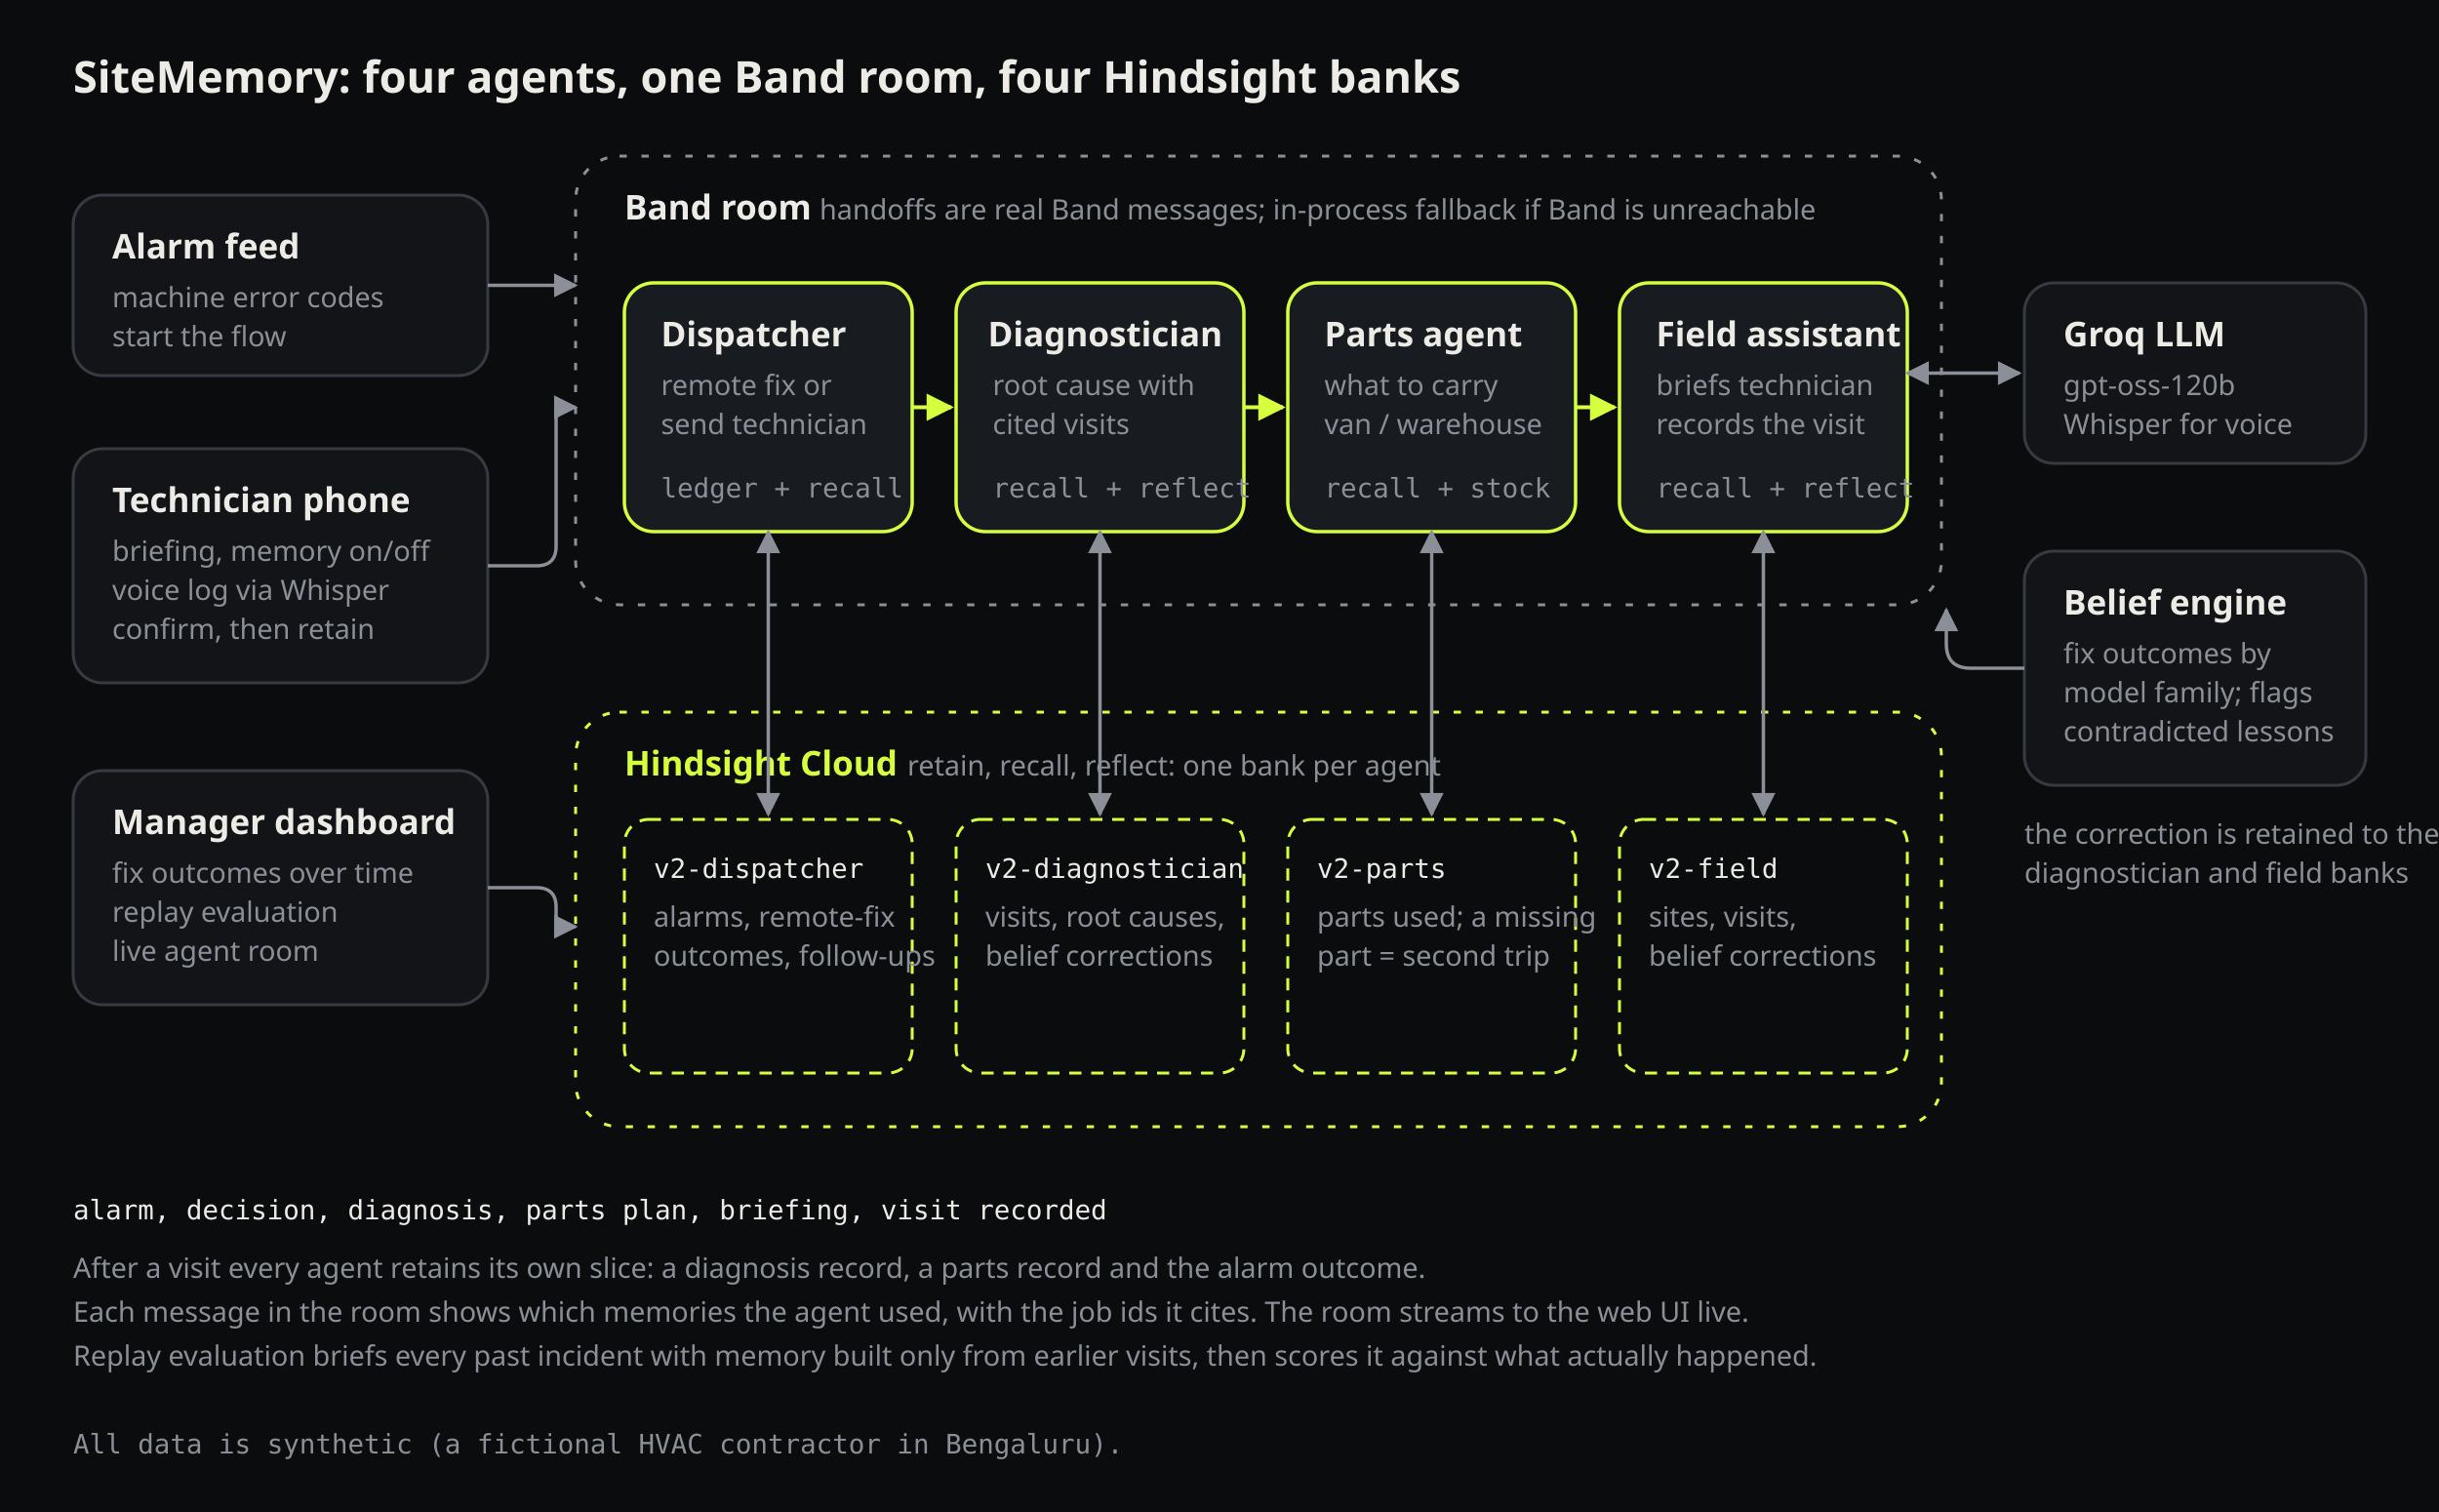
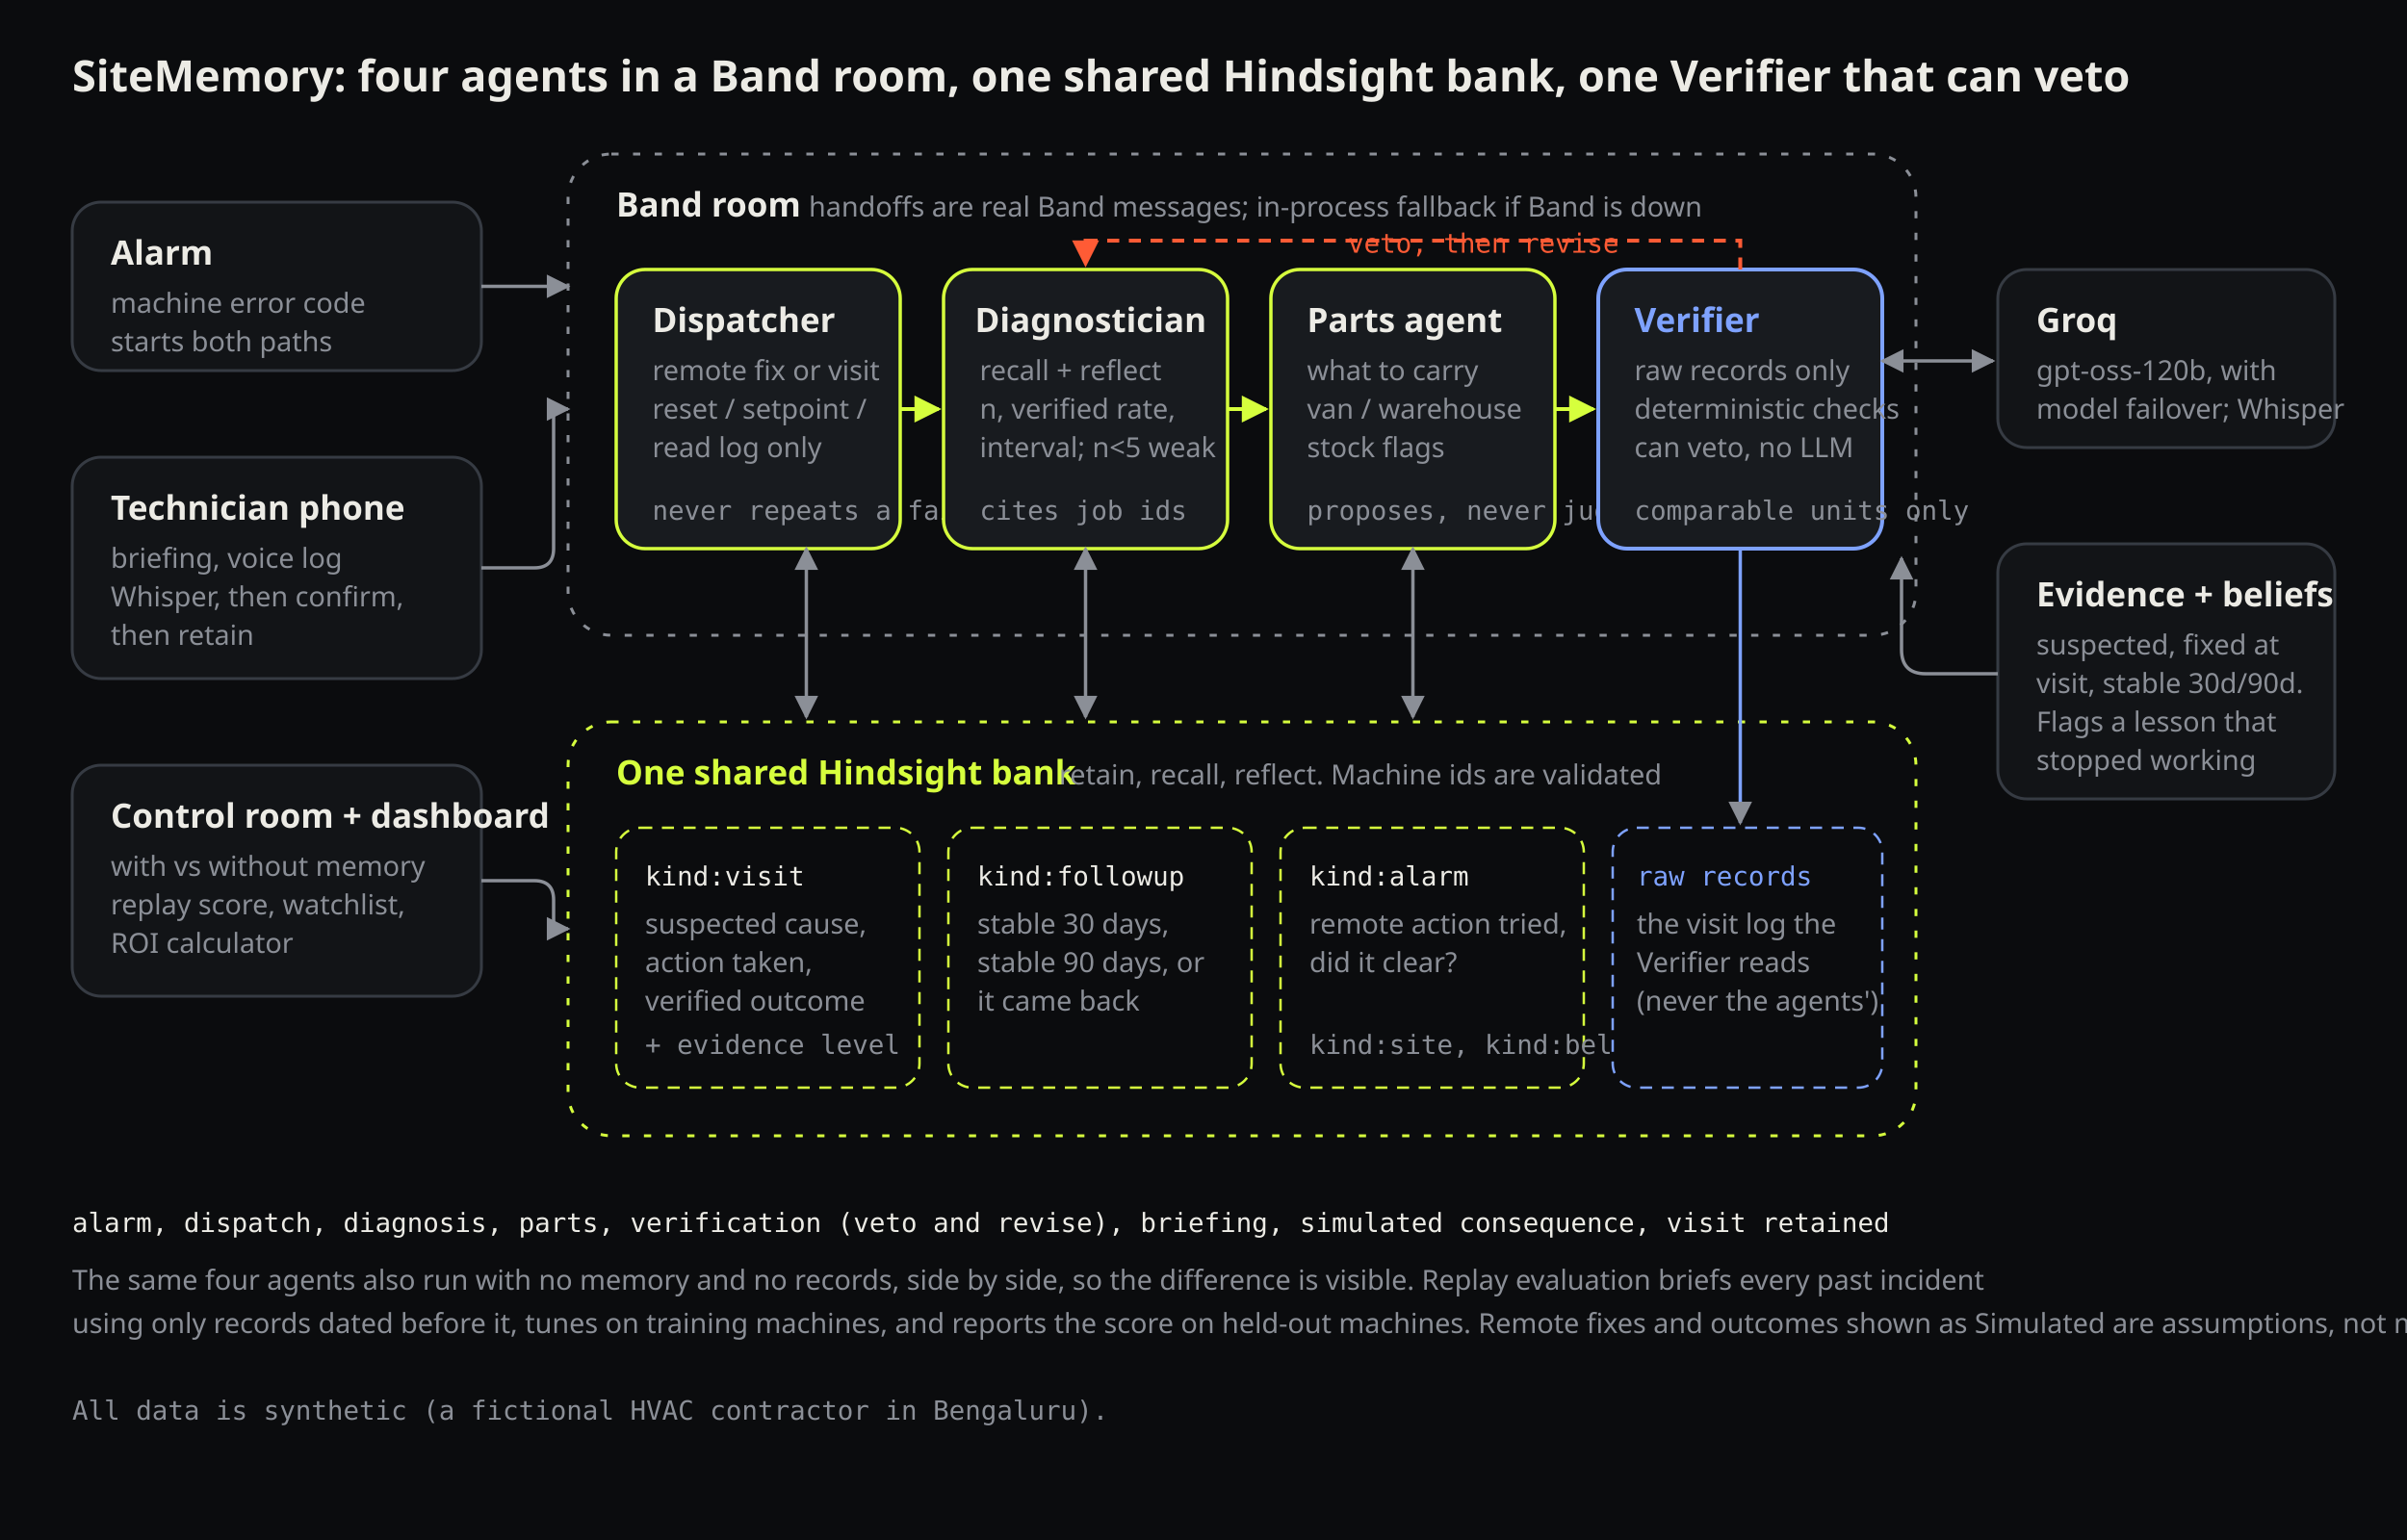
- <svg xmlns="http://www.w3.org/2000/svg" viewBox="0 0 1000 620" width="1000" height="620" role="img" aria-label="SiteMemory architecture: four agents coordinating in a Band room, each with its own Hindsight memory bank">
+ <svg xmlns="http://www.w3.org/2000/svg" viewBox="0 0 1000 640" width="1000" height="640" role="img" aria-label="SiteMemory architecture: four agents coordinating in a Band room on one shared Hindsight memory bank, checked by a Verifier that reads only raw records">
  <defs>
    <marker id="a" viewBox="0 0 10 10" refX="9" refY="5" markerWidth="7" markerHeight="7" orient="auto-start-reverse">
      <path d="M0 0L10 5L0 10z" fill="#8b8f97" />
    </marker>
    <marker id="g" viewBox="0 0 10 10" refX="9" refY="5" markerWidth="7" markerHeight="7" orient="auto-start-reverse">
      <path d="M0 0L10 5L0 10z" fill="#d6ff3d" />
    </marker>
+     <marker id="r" viewBox="0 0 10 10" refX="9" refY="5" markerWidth="7" markerHeight="7" orient="auto-start-reverse">
+       <path d="M0 0L10 5L0 10z" fill="#ff5b35" />
+     </marker>
  </defs>
  <style>
    text{font-family:"Segoe UI",system-ui,sans-serif;fill:#ecebe5}
    .m{font-family:Consolas,"JetBrains Mono",monospace;fill:#8b8f97;font-size:11px}
-     .t{font-size:14px;font-weight:700}
-     .s{font-size:11.5px;fill:#8b8f97}
+     .t{font-size:14px;font-weight:700}.s{font-size:11.5px;fill:#8b8f97}
    .box{fill:#121417;stroke:#363b43;stroke-width:1.2}
    .ag{fill:#181b1f;stroke:#d6ff3d;stroke-width:1.4}
-     .bank{fill:#0b0c0e;stroke:#d6ff3d;stroke-width:1.2;stroke-dasharray:5 4}
+     .vf{fill:#181b1f;stroke:#7ea2ff;stroke-width:1.6}
    .room{fill:none;stroke:#8b8f97;stroke-width:1.2;stroke-dasharray:3 6}
-     .ln{stroke:#8b8f97;stroke-width:1.4;fill:none}
-     .gl{stroke:#d6ff3d;stroke-width:1.6;fill:none}
+     .ln{stroke:#8b8f97;stroke-width:1.4;fill:none}.gl{stroke:#d6ff3d;stroke-width:1.6;fill:none}.rl{stroke:#ff5b35;stroke-width:1.6;fill:none;stroke-dasharray:5 4}
  </style>
-   <rect width="1000" height="620" fill="#0b0c0e" />
-   <text x="30" y="38" class="t" style="font-size:18px">SiteMemory: four agents, one Band room, four Hindsight banks</text>
-   <rect class="box" x="30" y="80" width="170" height="74" rx="12" />
-   <text x="46" y="106" class="t">Alarm feed</text>
-   <text x="46" y="126" class="s">machine error codes</text>
-   <text x="46" y="142" class="s">start the flow</text>
-   <rect class="box" x="30" y="184" width="170" height="96" rx="12" />
-   <text x="46" y="210" class="t">Technician phone</text>
-   <text x="46" y="230" class="s">briefing, memory on/off</text>
-   <text x="46" y="246" class="s">voice log via Whisper</text>
-   <text x="46" y="262" class="s">confirm, then retain</text>
-   <rect class="box" x="30" y="316" width="170" height="96" rx="12" />
-   <text x="46" y="342" class="t">Manager dashboard</text>
-   <text x="46" y="362" class="s">fix outcomes over time</text>
-   <text x="46" y="378" class="s">replay evaluation</text>
-   <text x="46" y="394" class="s">live agent room</text>
-   <rect class="room" x="236" y="64" width="560" height="184" rx="18" />
+   <rect width="1000" height="640" fill="#0b0c0e" />
+   <text x="30" y="38" class="t" style="font-size:18px">SiteMemory: four agents in a Band room, one shared Hindsight bank, one Verifier that can veto</text>
+   <rect class="box" x="30" y="84" width="170" height="70" rx="12" />
+   <text x="46" y="110" class="t">Alarm</text>
+   <text x="46" y="130" class="s">machine error code</text>
+   <text x="46" y="146" class="s">starts both paths</text>
+   <rect class="box" x="30" y="190" width="170" height="92" rx="12" />
+   <text x="46" y="216" class="t">Technician phone</text>
+   <text x="46" y="236" class="s">briefing, voice log</text>
+   <text x="46" y="252" class="s">Whisper, then confirm,</text>
+   <text x="46" y="268" class="s">then retain</text>
+   <rect class="box" x="30" y="318" width="170" height="96" rx="12" />
+   <text x="46" y="344" class="t">Control room + dashboard</text>
+   <text x="46" y="364" class="s">with vs without memory</text>
+   <text x="46" y="380" class="s">replay score, watchlist,</text>
+   <text x="46" y="396" class="s">ROI calculator</text>
+   <rect class="room" x="236" y="64" width="560" height="200" rx="18" />
  <text x="256" y="90" class="t">Band room</text>
-   <text x="336" y="90" class="s">handoffs are real Band messages; in-process fallback if Band is unreachable</text>
-   <rect class="ag" x="256" y="116" width="118" height="102" rx="12" />
-   <text x="271" y="142" class="t">Dispatcher</text>
-   <text x="271" y="162" class="s">remote fix or</text>
-   <text x="271" y="178" class="s">send technician</text>
-   <text x="271" y="204" class="m">ledger + recall</text>
-   <rect class="ag" x="392" y="116" width="118" height="102" rx="12" />
-   <text x="405" y="142" class="t">Diagnostician</text>
-   <text x="407" y="162" class="s">root cause with</text>
-   <text x="407" y="178" class="s">cited visits</text>
-   <text x="407" y="204" class="m">recall + reflect</text>
-   <rect class="ag" x="528" y="116" width="118" height="102" rx="12" />
-   <text x="543" y="142" class="t">Parts agent</text>
-   <text x="543" y="162" class="s">what to carry</text>
-   <text x="543" y="178" class="s">van / warehouse</text>
-   <text x="543" y="204" class="m">recall + stock</text>
-   <rect class="ag" x="664" y="116" width="118" height="102" rx="12" />
-   <text x="679" y="142" class="t">Field assistant</text>
-   <text x="679" y="162" class="s">briefs technician</text>
-   <text x="679" y="178" class="s">records the visit</text>
-   <text x="679" y="204" class="m">recall + reflect</text>
-   <path class="gl" d="M374 167H390" marker-end="url(#g)" />
-   <path class="gl" d="M510 167H526" marker-end="url(#g)" />
-   <path class="gl" d="M646 167H662" marker-end="url(#g)" />
-   <rect class="room" x="236" y="292" width="560" height="170" rx="18" style="stroke:#d6ff3d" />
-   <text x="256" y="318" class="t" style="fill:#d6ff3d">Hindsight Cloud</text>
-   <text x="372" y="318" class="s">retain, recall, reflect: one bank per agent</text>
-   <rect class="bank" x="256" y="336" width="118" height="104" rx="10" />
-   <text x="268" y="360" class="m" style="fill:#ecebe5">v2-dispatcher</text>
-   <text x="268" y="380" class="s">alarms, remote-fix</text>
-   <text x="268" y="396" class="s">outcomes, follow-ups</text>
-   <rect class="bank" x="392" y="336" width="118" height="104" rx="10" />
-   <text x="404" y="360" class="m" style="fill:#ecebe5">v2-diagnostician</text>
-   <text x="404" y="380" class="s">visits, root causes,</text>
-   <text x="404" y="396" class="s">belief corrections</text>
-   <rect class="bank" x="528" y="336" width="118" height="104" rx="10" />
-   <text x="540" y="360" class="m" style="fill:#ecebe5">v2-parts</text>
-   <text x="540" y="380" class="s">parts used; a missing</text>
-   <text x="540" y="396" class="s">part = second trip</text>
-   <rect class="bank" x="664" y="336" width="118" height="104" rx="10" />
-   <text x="676" y="360" class="m" style="fill:#ecebe5">v2-field</text>
-   <text x="676" y="380" class="s">sites, visits,</text>
-   <text x="676" y="396" class="s">belief corrections</text>
-   <path class="ln" d="M315 218V334" marker-start="url(#a)" marker-end="url(#a)" />
-   <path class="ln" d="M451 218V334" marker-start="url(#a)" marker-end="url(#a)" />
-   <path class="ln" d="M587 218V334" marker-start="url(#a)" marker-end="url(#a)" />
-   <path class="ln" d="M723 218V334" marker-start="url(#a)" marker-end="url(#a)" />
-   <rect class="box" x="830" y="116" width="140" height="74" rx="12" />
-   <text x="846" y="142" class="t">Groq LLM</text>
-   <text x="846" y="162" class="s">gpt-oss-120b</text>
-   <text x="846" y="178" class="s">Whisper for voice</text>
-   <rect class="box" x="830" y="226" width="140" height="96" rx="12" />
-   <text x="846" y="252" class="t">Belief engine</text>
-   <text x="846" y="272" class="s">fix outcomes by</text>
-   <text x="846" y="288" class="s">model family; flags</text>
-   <text x="846" y="304" class="s">contradicted lessons</text>
-   <path class="ln" d="M782 153H828" marker-start="url(#a)" marker-end="url(#a)" />
-   <path class="ln" d="M830 274H808Q798 274 798 264V250" marker-end="url(#a)" />
-   <text x="830" y="346" class="s">the correction is retained to the</text>
-   <text x="830" y="362" class="s">diagnostician and field banks</text>
-   <path class="ln" d="M200 117H236" marker-end="url(#a)" />
-   <path class="ln" d="M200 232H220Q228 232 228 224V167H236" marker-end="url(#a)" />
-   <path class="ln" d="M200 364H220Q228 364 228 372V380H236" marker-end="url(#a)" />
-   <text x="30" y="500" class="m" style="fill:#ecebe5">alarm, decision, diagnosis, parts plan, briefing, visit recorded</text>
-   <text x="30" y="524" class="s">After a visit every agent retains its own slice: a diagnosis record, a parts record and the alarm outcome.</text>
-   <text x="30" y="542" class="s">Each message in the room shows which memories the agent used, with the job ids it cites. The room streams to the web UI live.</text>
-   <text x="30" y="560" class="s">Replay evaluation briefs every past incident with memory built only from earlier visits, then scores it against what actually happened.</text>
-   <text x="30" y="596" class="m">All data is synthetic (a fictional HVAC contractor in Bengaluru).</text>
+   <text x="336" y="90" class="s">handoffs are real Band messages; in-process fallback if Band is down</text>
+   <rect class="ag" x="256" y="112" width="118" height="116" rx="12" />
+   <text x="271" y="138" class="t">Dispatcher</text>
+   <text x="271" y="158" class="s">remote fix or visit</text>
+   <text x="271" y="174" class="s">reset / setpoint /</text>
+   <text x="271" y="190" class="s">read log only</text>
+   <text x="271" y="216" class="m">never repeats a fail</text>
+   <rect class="ag" x="392" y="112" width="118" height="116" rx="12" />
+   <text x="405" y="138" class="t">Diagnostician</text>
+   <text x="407" y="158" class="s">recall + reflect</text>
+   <text x="407" y="174" class="s">n, verified rate,</text>
+   <text x="407" y="190" class="s">interval; n&lt;5 weak</text>
+   <text x="407" y="216" class="m">cites job ids</text>
+   <rect class="ag" x="528" y="112" width="118" height="116" rx="12" />
+   <text x="543" y="138" class="t">Parts agent</text>
+   <text x="543" y="158" class="s">what to carry</text>
+   <text x="543" y="174" class="s">van / warehouse</text>
+   <text x="543" y="190" class="s">stock flags</text>
+   <text x="543" y="216" class="m">proposes, never judges</text>
+   <rect class="vf" x="664" y="112" width="118" height="116" rx="12" />
+   <text x="679" y="138" class="t" style="fill:#7ea2ff">Verifier</text>
+   <text x="679" y="158" class="s">raw records only</text>
+   <text x="679" y="174" class="s">deterministic checks</text>
+   <text x="679" y="190" class="s">can veto, no LLM</text>
+   <text x="679" y="216" class="m">comparable units only</text>
+   <path class="gl" d="M374 170H390" marker-end="url(#g)" />
+   <path class="gl" d="M510 170H526" marker-end="url(#g)" />
+   <path class="gl" d="M646 170H662" marker-end="url(#g)" />
+   <path class="rl" d="M723 112V100H451V110" marker-end="url(#r)" />
+   <text x="560" y="105" class="m" style="fill:#ff5b35">veto, then revise</text>
+   <rect class="room" x="236" y="300" width="560" height="172" rx="18" style="stroke:#d6ff3d" />
+   <text x="256" y="326" class="t" style="fill:#d6ff3d">One shared Hindsight bank</text>
+   <text x="440" y="326" class="s">retain, recall, reflect. Machine ids are validated</text>
+   <rect x="256" y="344" width="126" height="108" rx="10" fill="#0b0c0e" stroke="#d6ff3d" stroke-dasharray="5 4" />
+   <text x="268" y="368" class="m" style="fill:#ecebe5">kind:visit</text>
+   <text x="268" y="388" class="s">suspected cause,</text>
+   <text x="268" y="404" class="s">action taken,</text>
+   <text x="268" y="420" class="s">verified outcome</text>
+   <text x="268" y="438" class="m">+ evidence level</text>
+   <rect x="394" y="344" width="126" height="108" rx="10" fill="#0b0c0e" stroke="#d6ff3d" stroke-dasharray="5 4" />
+   <text x="406" y="368" class="m" style="fill:#ecebe5">kind:followup</text>
+   <text x="406" y="388" class="s">stable 30 days,</text>
+   <text x="406" y="404" class="s">stable 90 days, or</text>
+   <text x="406" y="420" class="s">it came back</text>
+   <rect x="532" y="344" width="126" height="108" rx="10" fill="#0b0c0e" stroke="#d6ff3d" stroke-dasharray="5 4" />
+   <text x="544" y="368" class="m" style="fill:#ecebe5">kind:alarm</text>
+   <text x="544" y="388" class="s">remote action tried,</text>
+   <text x="544" y="404" class="s">did it clear?</text>
+   <text x="544" y="438" class="m">kind:site, kind:belief</text>
+   <rect x="670" y="344" width="112" height="108" rx="10" fill="#0b0c0e" stroke="#7ea2ff" stroke-dasharray="5 4" />
+   <text x="680" y="368" class="m" style="fill:#7ea2ff">raw records</text>
+   <text x="680" y="388" class="s">the visit log the</text>
+   <text x="680" y="404" class="s">Verifier reads</text>
+   <text x="680" y="420" class="s">(never the agents')</text>
+   <path class="ln" d="M451 228V298" marker-start="url(#a)" marker-end="url(#a)" />
+   <path class="ln" d="M587 228V298" marker-start="url(#a)" marker-end="url(#a)" />
+   <path class="ln" d="M335 228V298" marker-start="url(#a)" marker-end="url(#a)" />
+   <path class="ln" d="M723 228V342" marker-end="url(#a)" style="stroke:#7ea2ff" />
+   <rect class="box" x="830" y="112" width="140" height="74" rx="12" />
+   <text x="846" y="138" class="t">Groq</text>
+   <text x="846" y="158" class="s">gpt-oss-120b, with</text>
+   <text x="846" y="174" class="s">model failover; Whisper</text>
+   <rect class="box" x="830" y="226" width="140" height="106" rx="12" />
+   <text x="846" y="252" class="t">Evidence + beliefs</text>
+   <text x="846" y="272" class="s">suspected, fixed at</text>
+   <text x="846" y="288" class="s">visit, stable 30d/90d.</text>
+   <text x="846" y="304" class="s">Flags a lesson that</text>
+   <text x="846" y="320" class="s">stopped working</text>
+   <path class="ln" d="M782 150H828" marker-start="url(#a)" marker-end="url(#a)" />
+   <path class="ln" d="M830 280H800Q790 280 790 270V232" marker-end="url(#a)" />
+   <path class="ln" d="M200 119H236" marker-end="url(#a)" />
+   <path class="ln" d="M200 236H222Q230 236 230 228V170H236" marker-end="url(#a)" />
+   <path class="ln" d="M200 366H222Q230 366 230 374V386H236" marker-end="url(#a)" />
+   <text x="30" y="512" class="m" style="fill:#ecebe5">alarm, dispatch, diagnosis, parts, verification (veto and revise), briefing, simulated consequence, visit retained</text>
+   <text x="30" y="536" class="s">The same four agents also run with no memory and no records, side by side, so the difference is visible. Replay evaluation briefs every past incident</text>
+   <text x="30" y="554" class="s">using only records dated before it, tunes on training machines, and reports the score on held-out machines. Remote fixes and outcomes shown as Simulated are assumptions, not measurements.</text>
+   <text x="30" y="590" class="m">All data is synthetic (a fictional HVAC contractor in Bengaluru).</text>
</svg>
